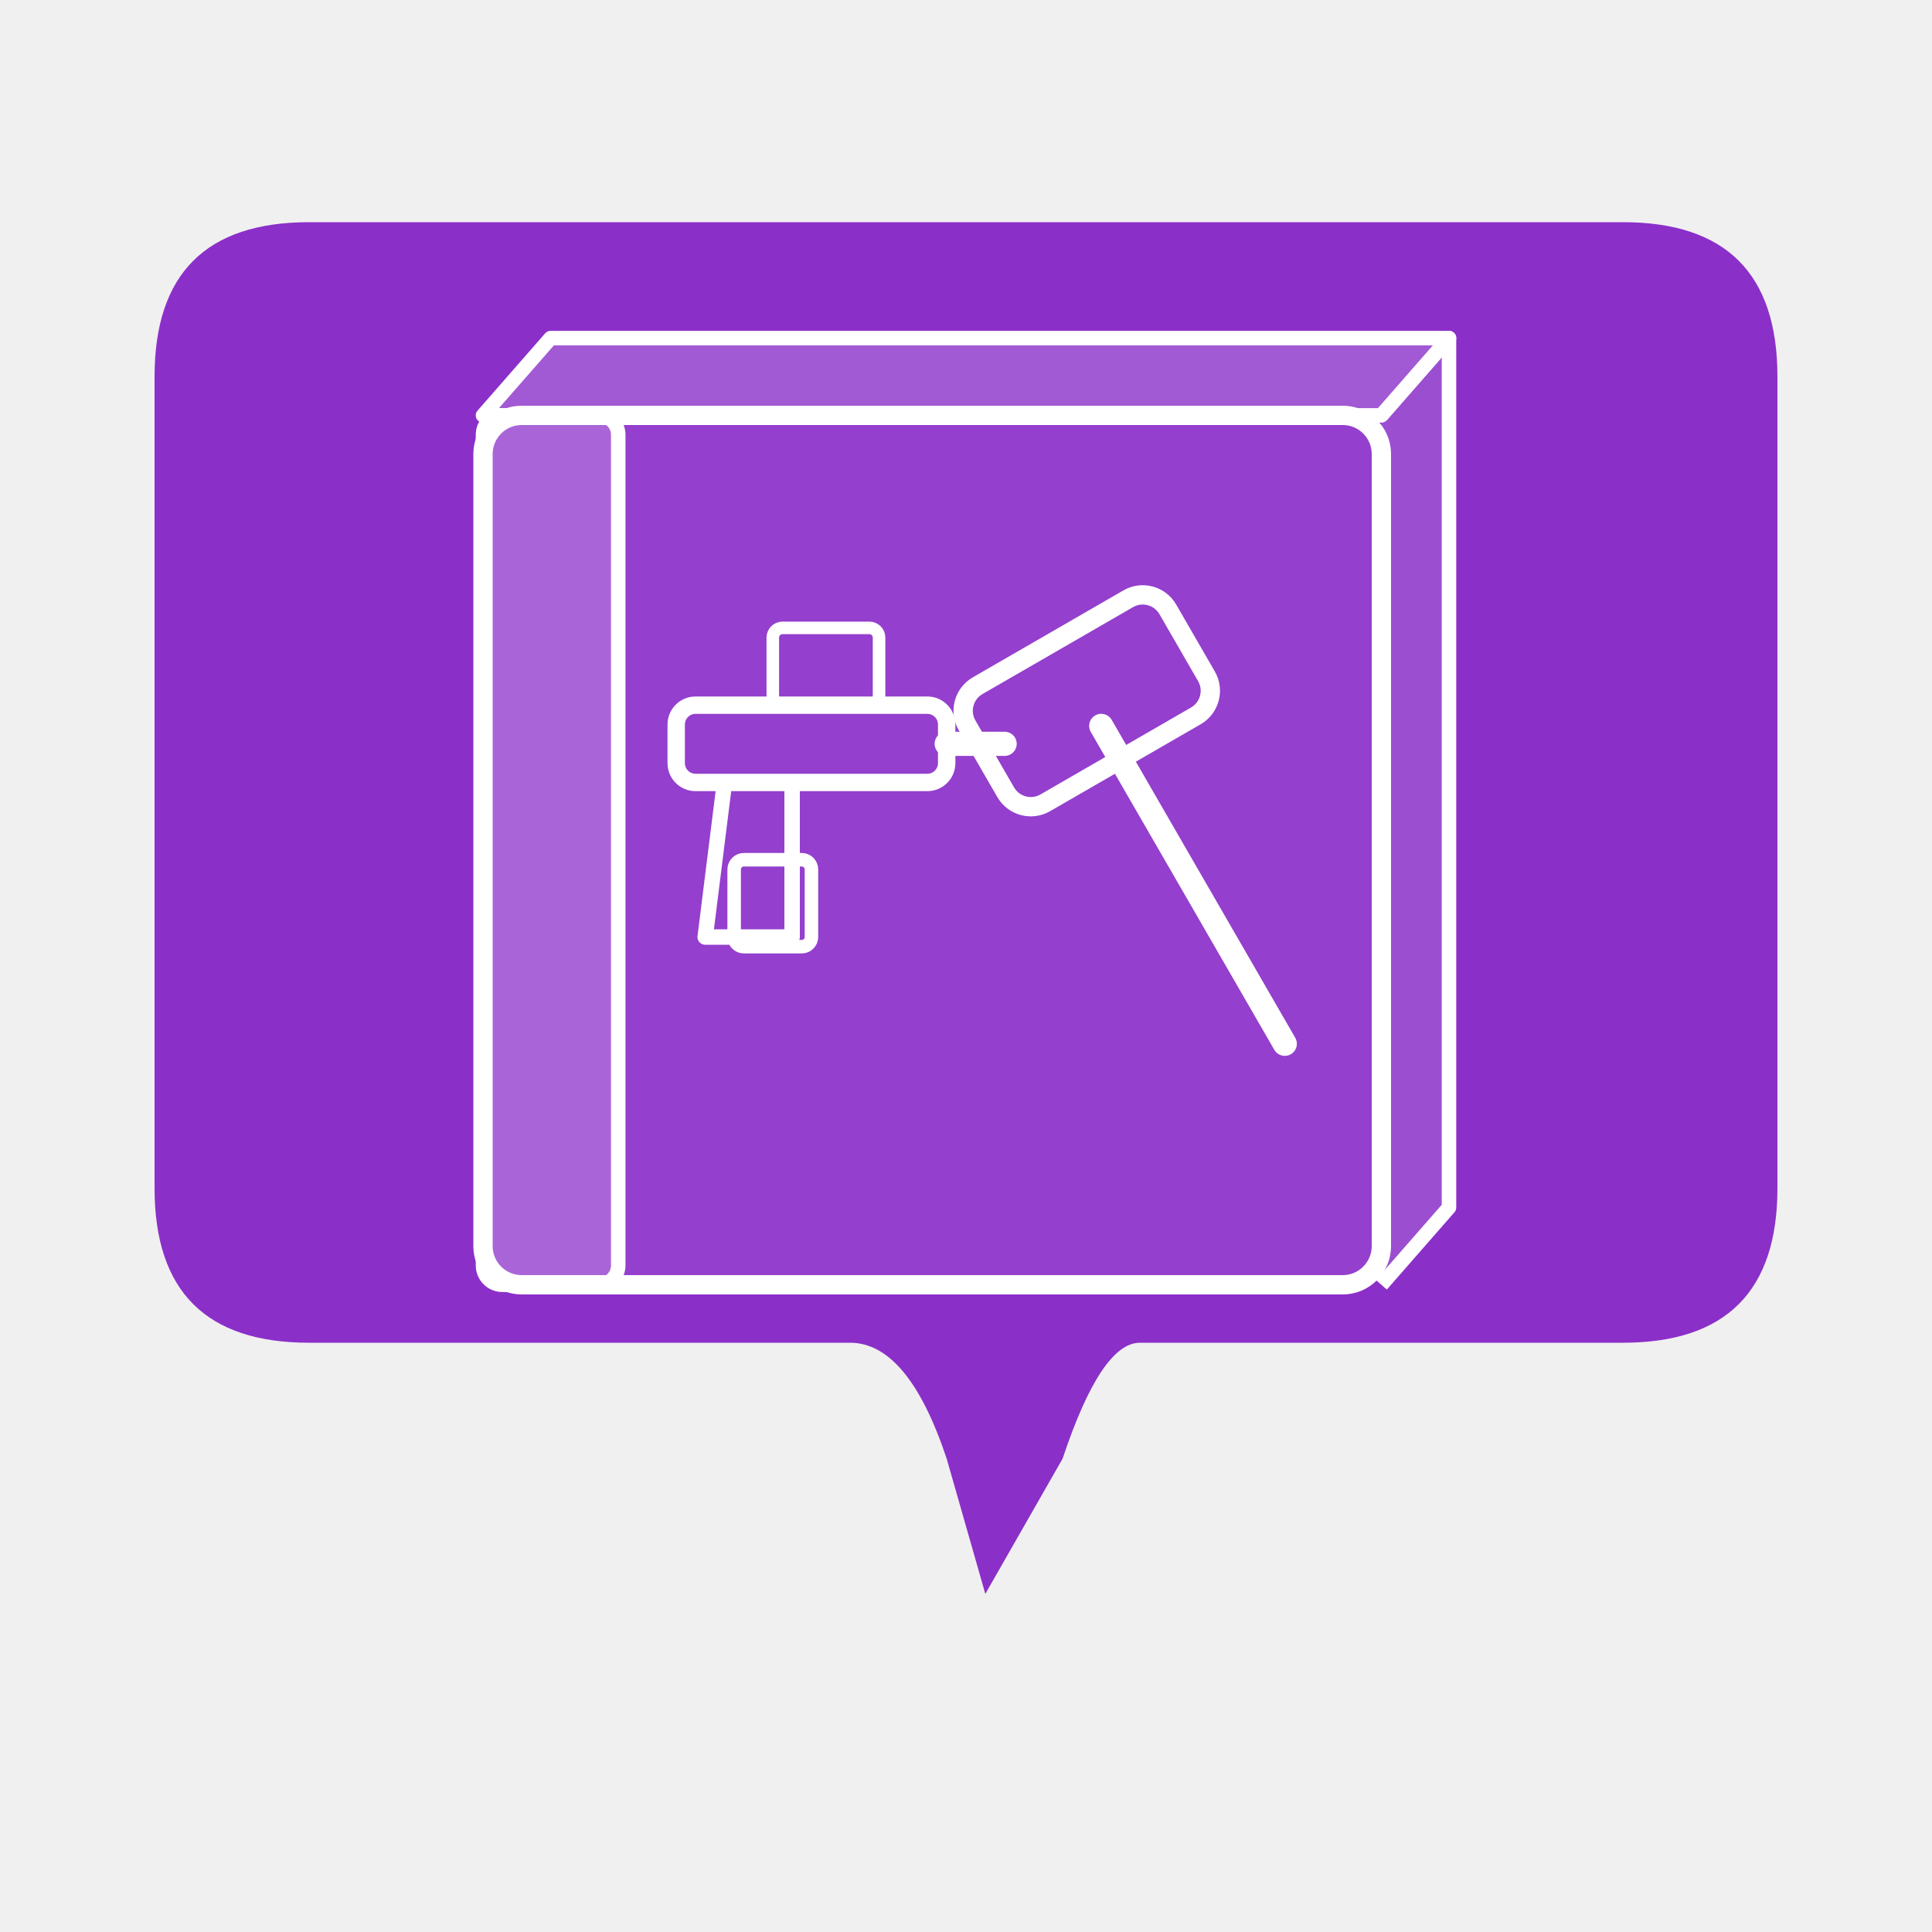
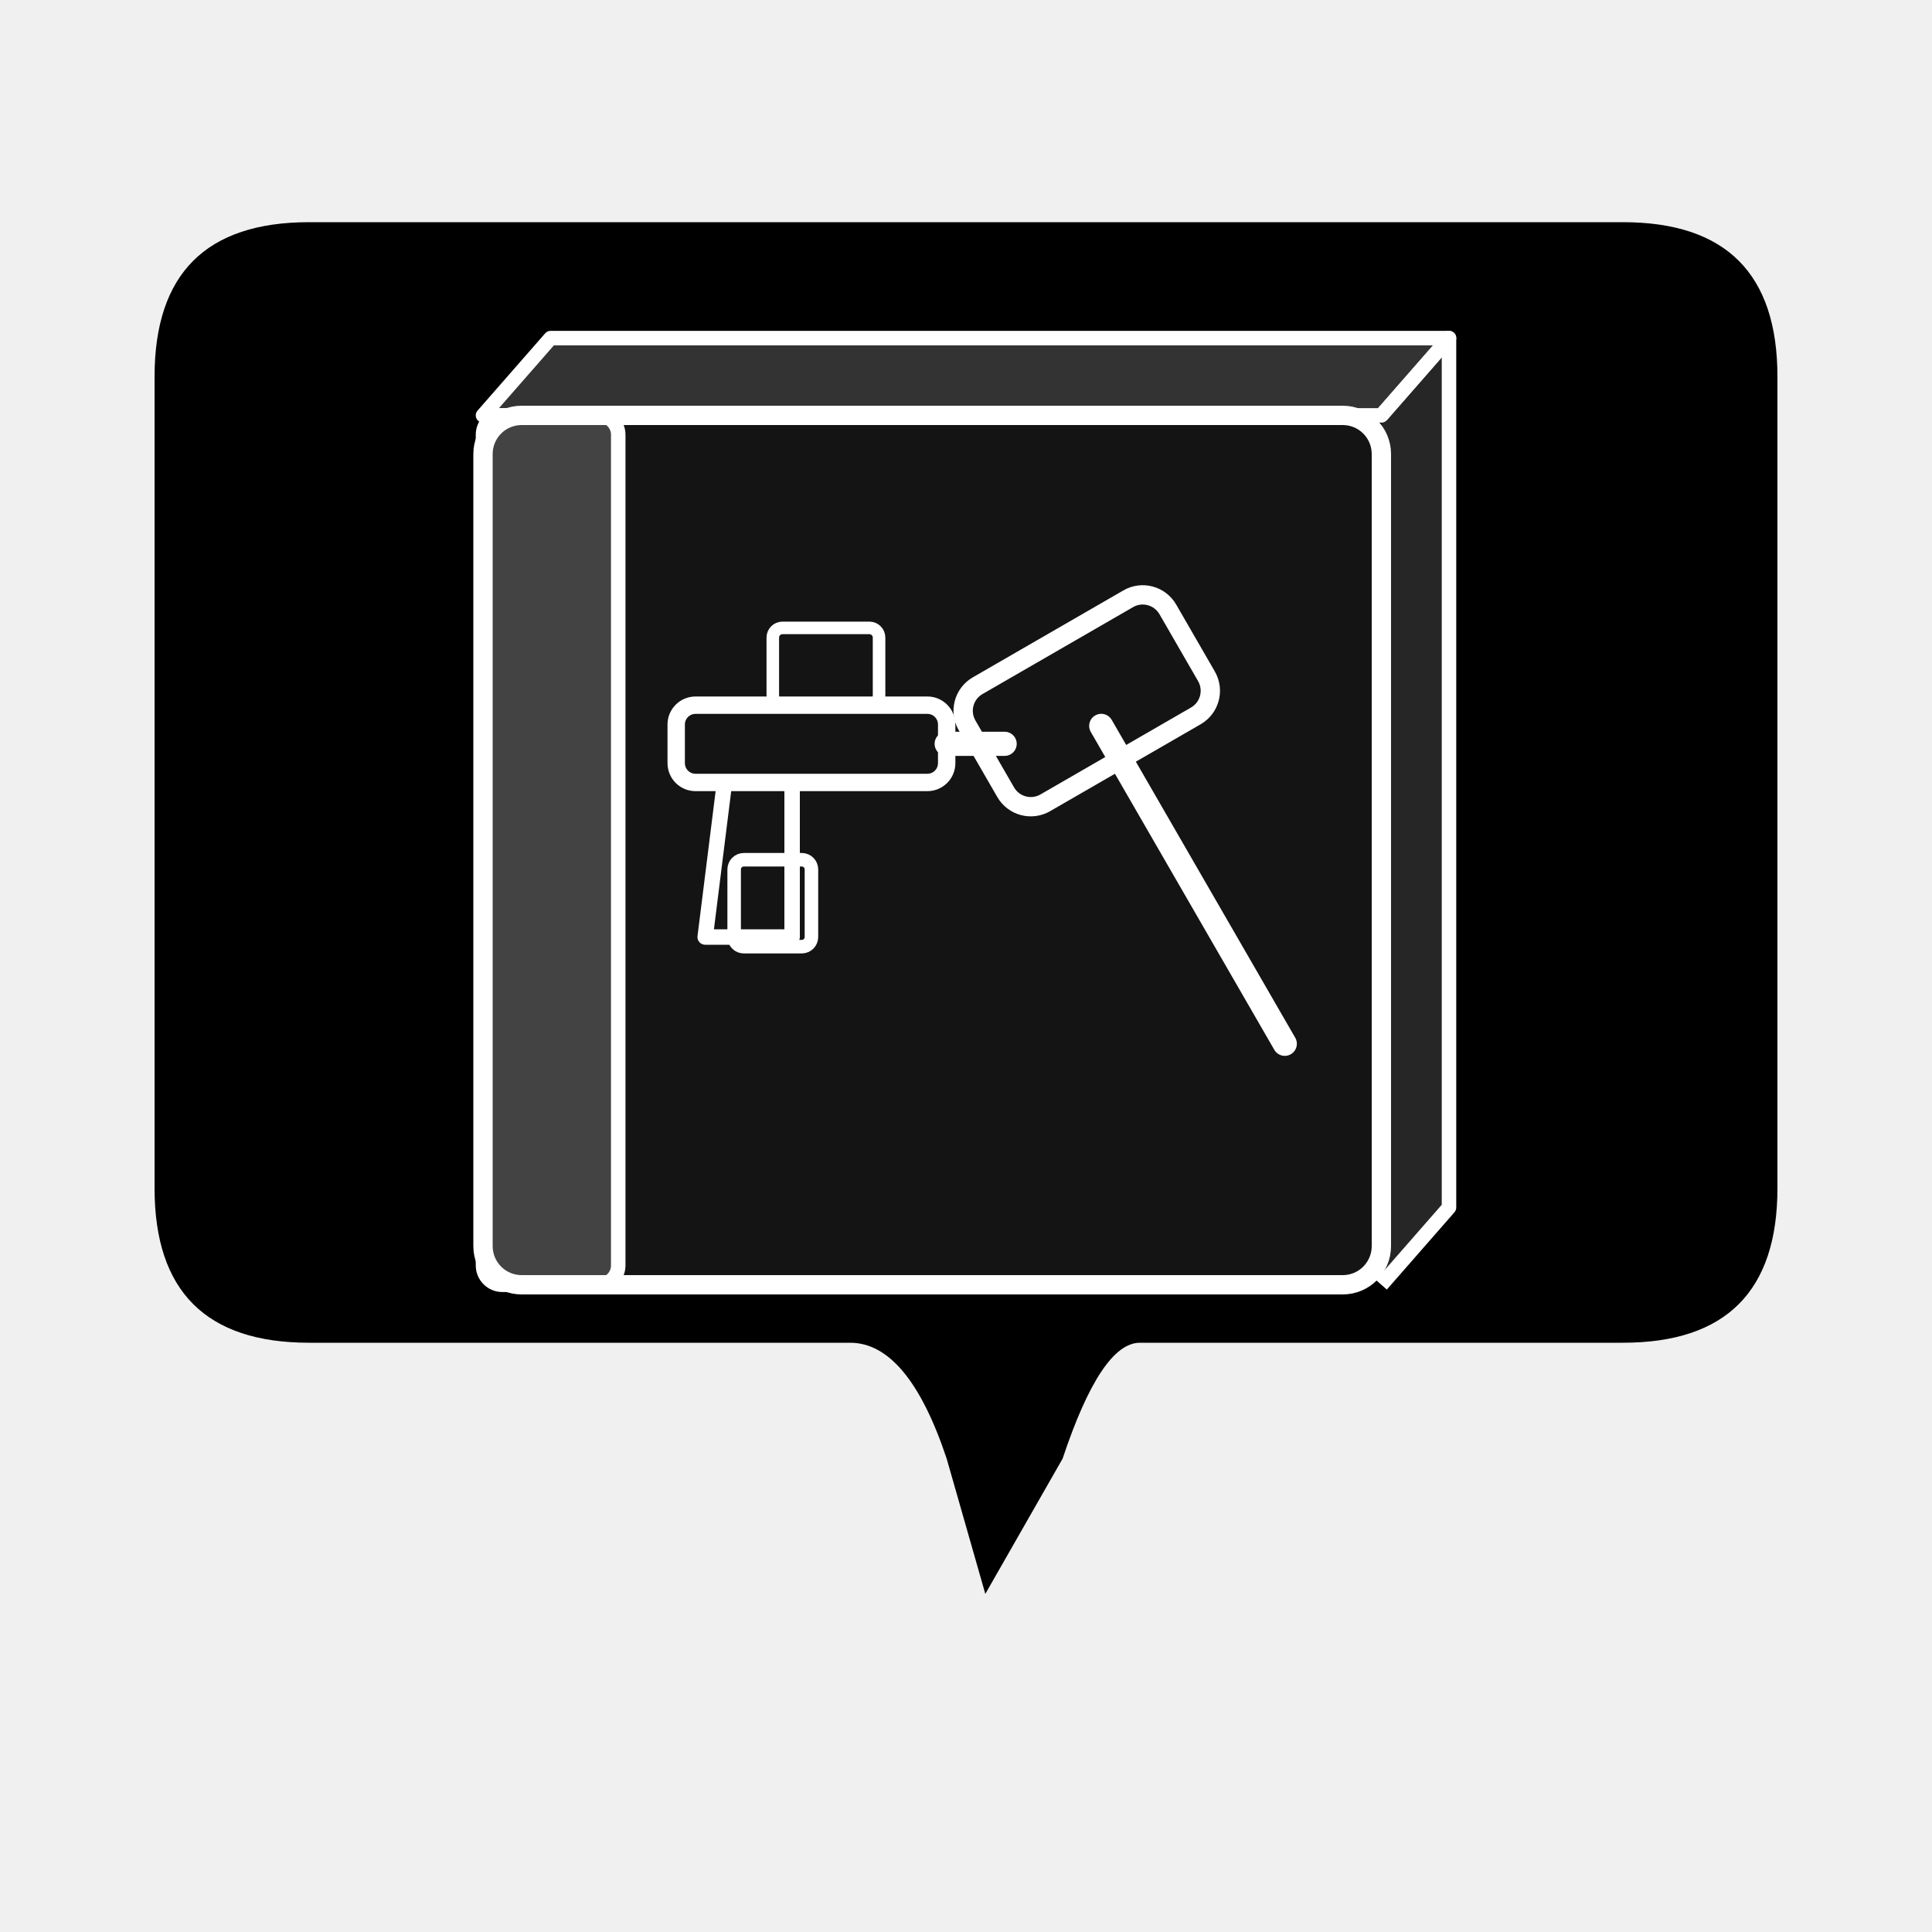
<svg xmlns="http://www.w3.org/2000/svg" viewBox="0 0 200 200">
  <g transform="translate(100, 95)">
-     <path d="M-68,-72 Q-68,-72 68,-72 Q84,-72 84,-56 L84,28 Q84,44 68,44 L18,44 Q14,44 10,56 L2,70 L-2,56 Q-6,44 -12,44 L-68,44 Q-84,44 -84,28 L-84,-56 Q-84,-72 -68,-72 Z" fill="#8b2fc9" />
+     <path d="M-68,-72 Q-68,-72 68,-72 Q84,-72 84,-56 L84,28 Q84,44 68,44 L18,44 Q14,44 10,56 L2,70 L-2,56 Q-6,44 -12,44 L-68,44 Q-84,44 -84,28 L-84,-56 Q-84,-72 -68,-72 Z" fill="#000000" />
    <path d="M-50,-52 L-43,-60 L50,-60 L43,-52 Z" fill="rgba(255,255,255,0.2)" stroke="white" stroke-width="1.5" stroke-linejoin="round" />
    <path d="M43,-52 L50,-60 L50,30 L43,38" fill="rgba(255,255,255,0.15)" stroke="white" stroke-width="1.5" stroke-linejoin="round" />
    <rect x="-50" y="-52" width="93" height="90" rx="4" fill="rgba(255,255,255,0.08)" stroke="white" stroke-width="2" />
    <rect x="-50" y="-52" width="14" height="90" rx="2" fill="rgba(255,255,255,0.2)" stroke="white" stroke-width="1.5" />
    <rect x="-30" y="-22" width="28" height="8" rx="2" fill="none" stroke="white" stroke-width="1.8" />
    <path d="M-25,-14 L-27,2 L-18,2 L-18,-14 Z" fill="none" stroke="white" stroke-width="1.6" stroke-linejoin="round" />
    <rect x="-24" y="-6" width="8" height="9" rx="1" fill="none" stroke="white" stroke-width="1.4" />
    <rect x="-20" y="-30" width="11" height="8" rx="1" fill="none" stroke="white" stroke-width="1.3" />
    <line x1="-2" y1="-18" x2="4" y2="-18" stroke="white" stroke-width="2.5" stroke-linecap="round" />
    <g transform="rotate(-30, 22, -6)">
      <line x1="22" y1="16" x2="22" y2="-22" stroke="white" stroke-width="2.5" stroke-linecap="round" />
      <rect x="10" y="-32" width="24" height="14" rx="3" fill="none" stroke="white" stroke-width="2" />
    </g>
  </g>
</svg>
